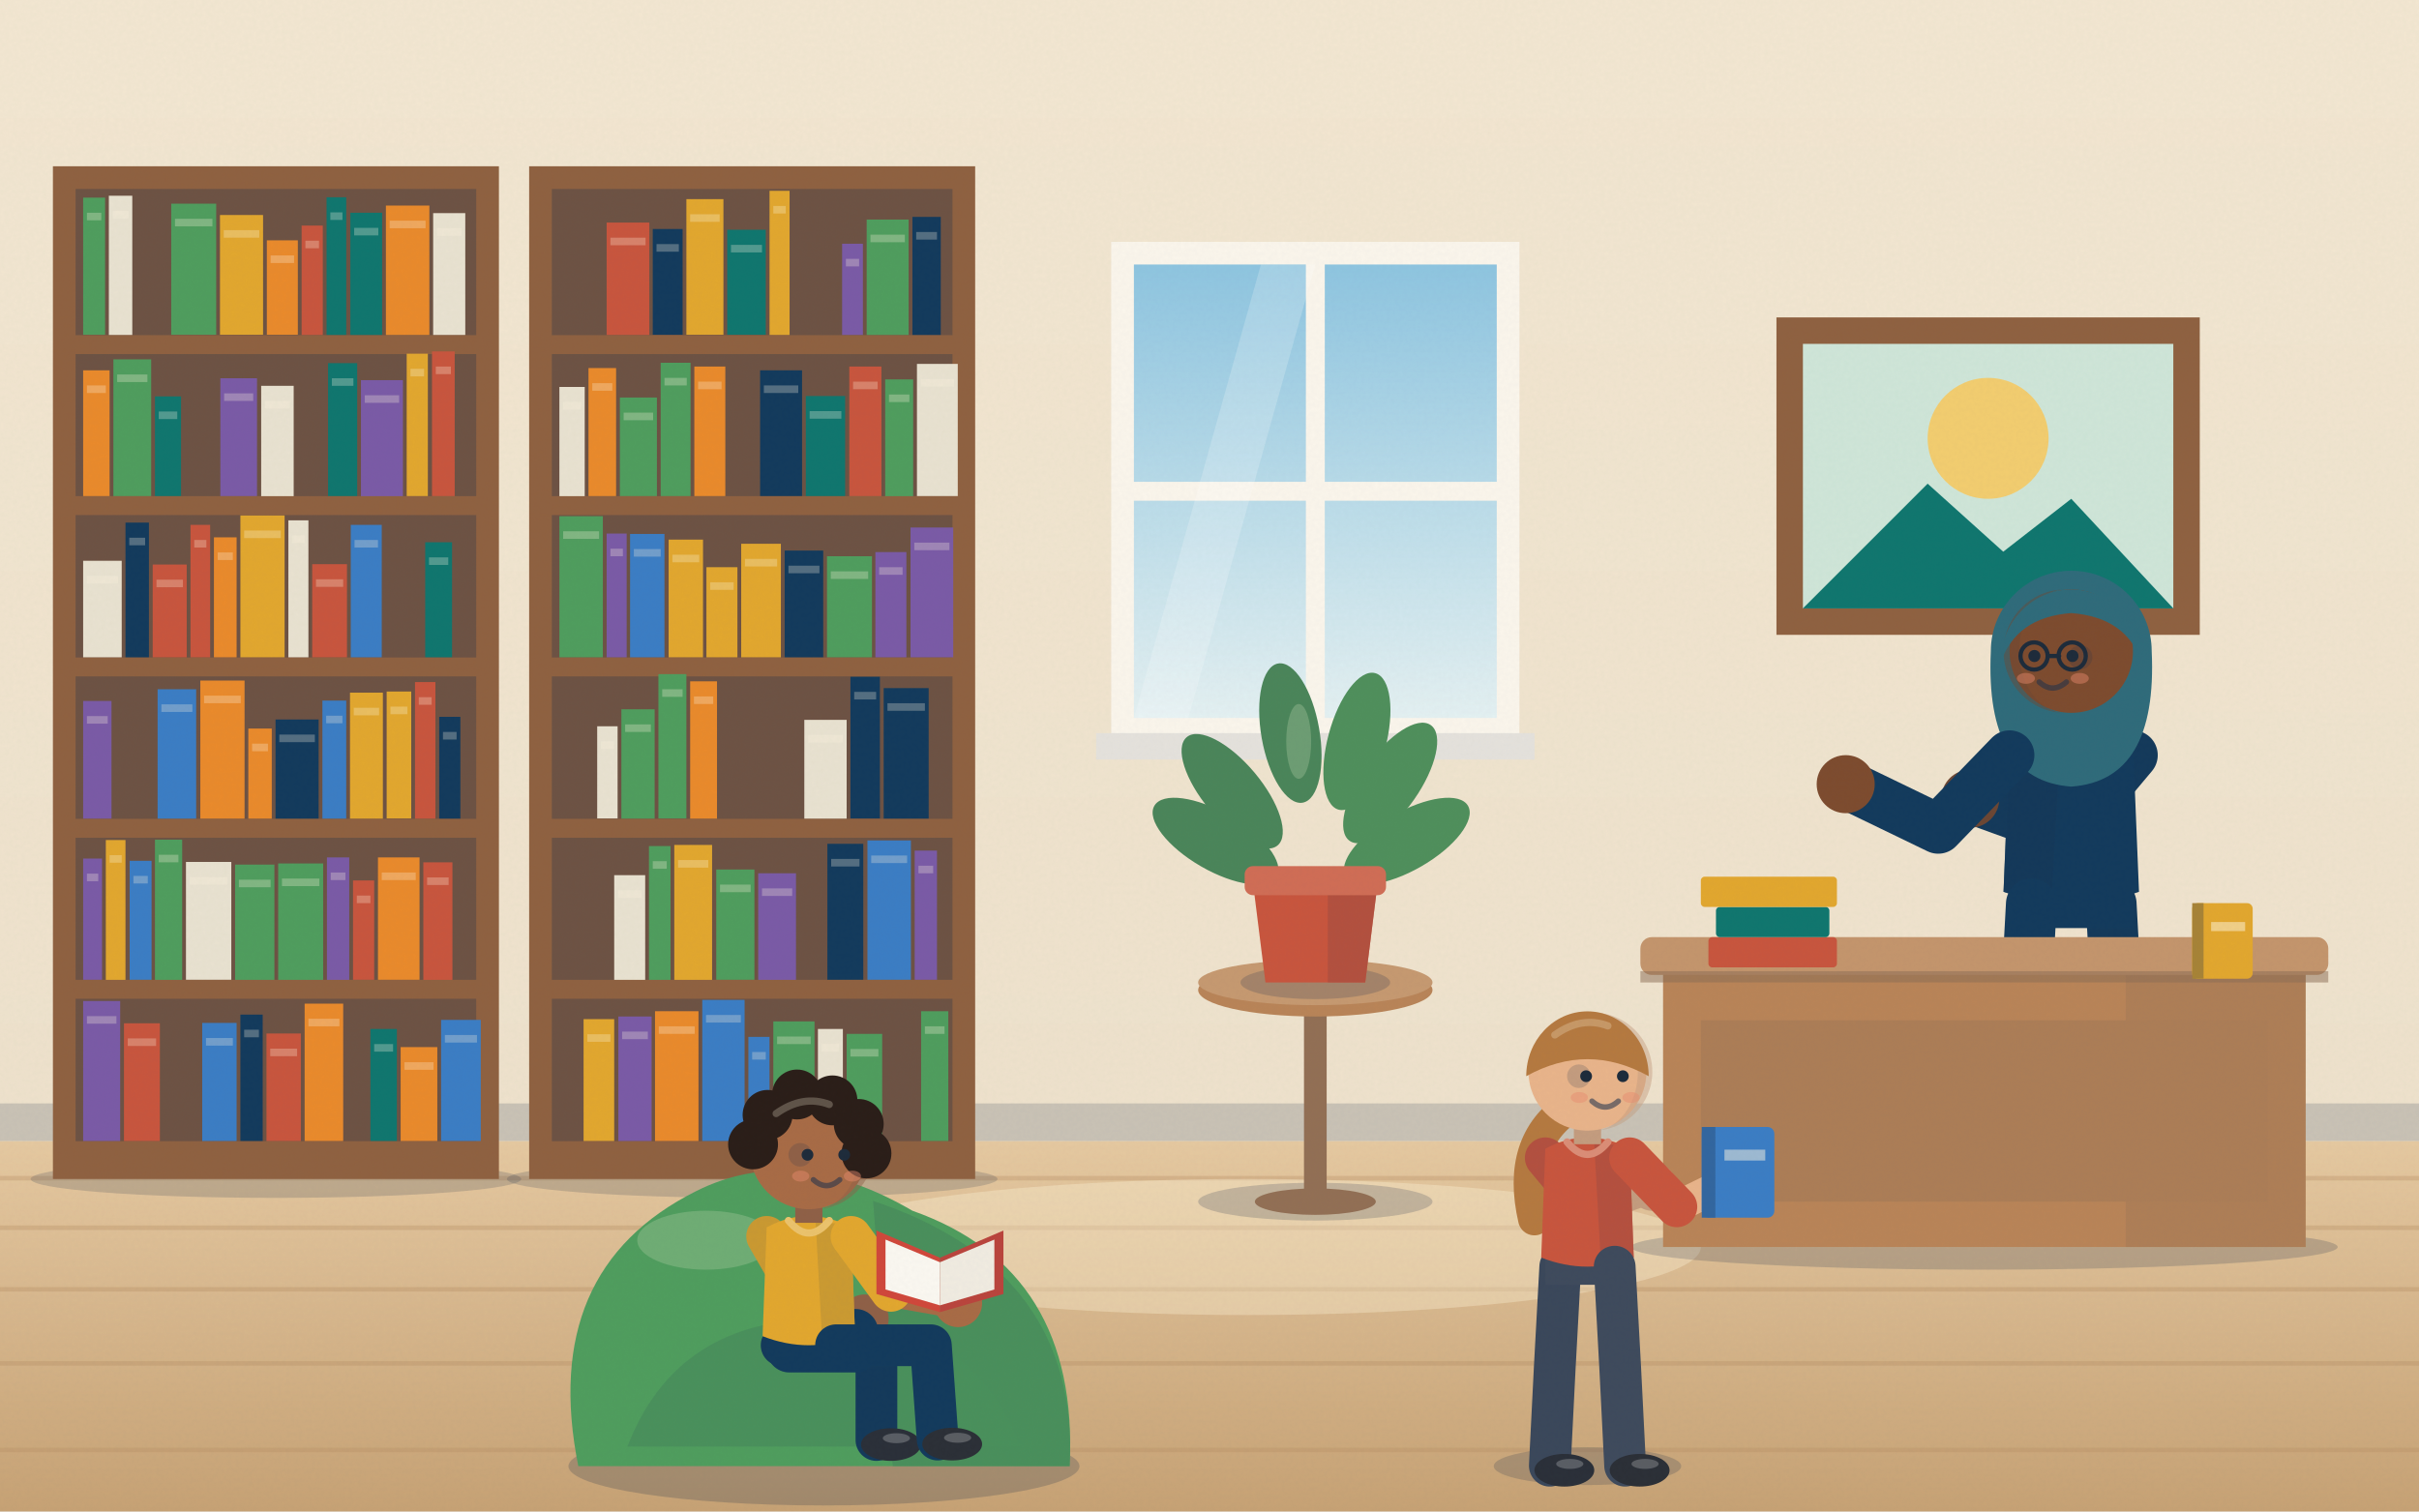
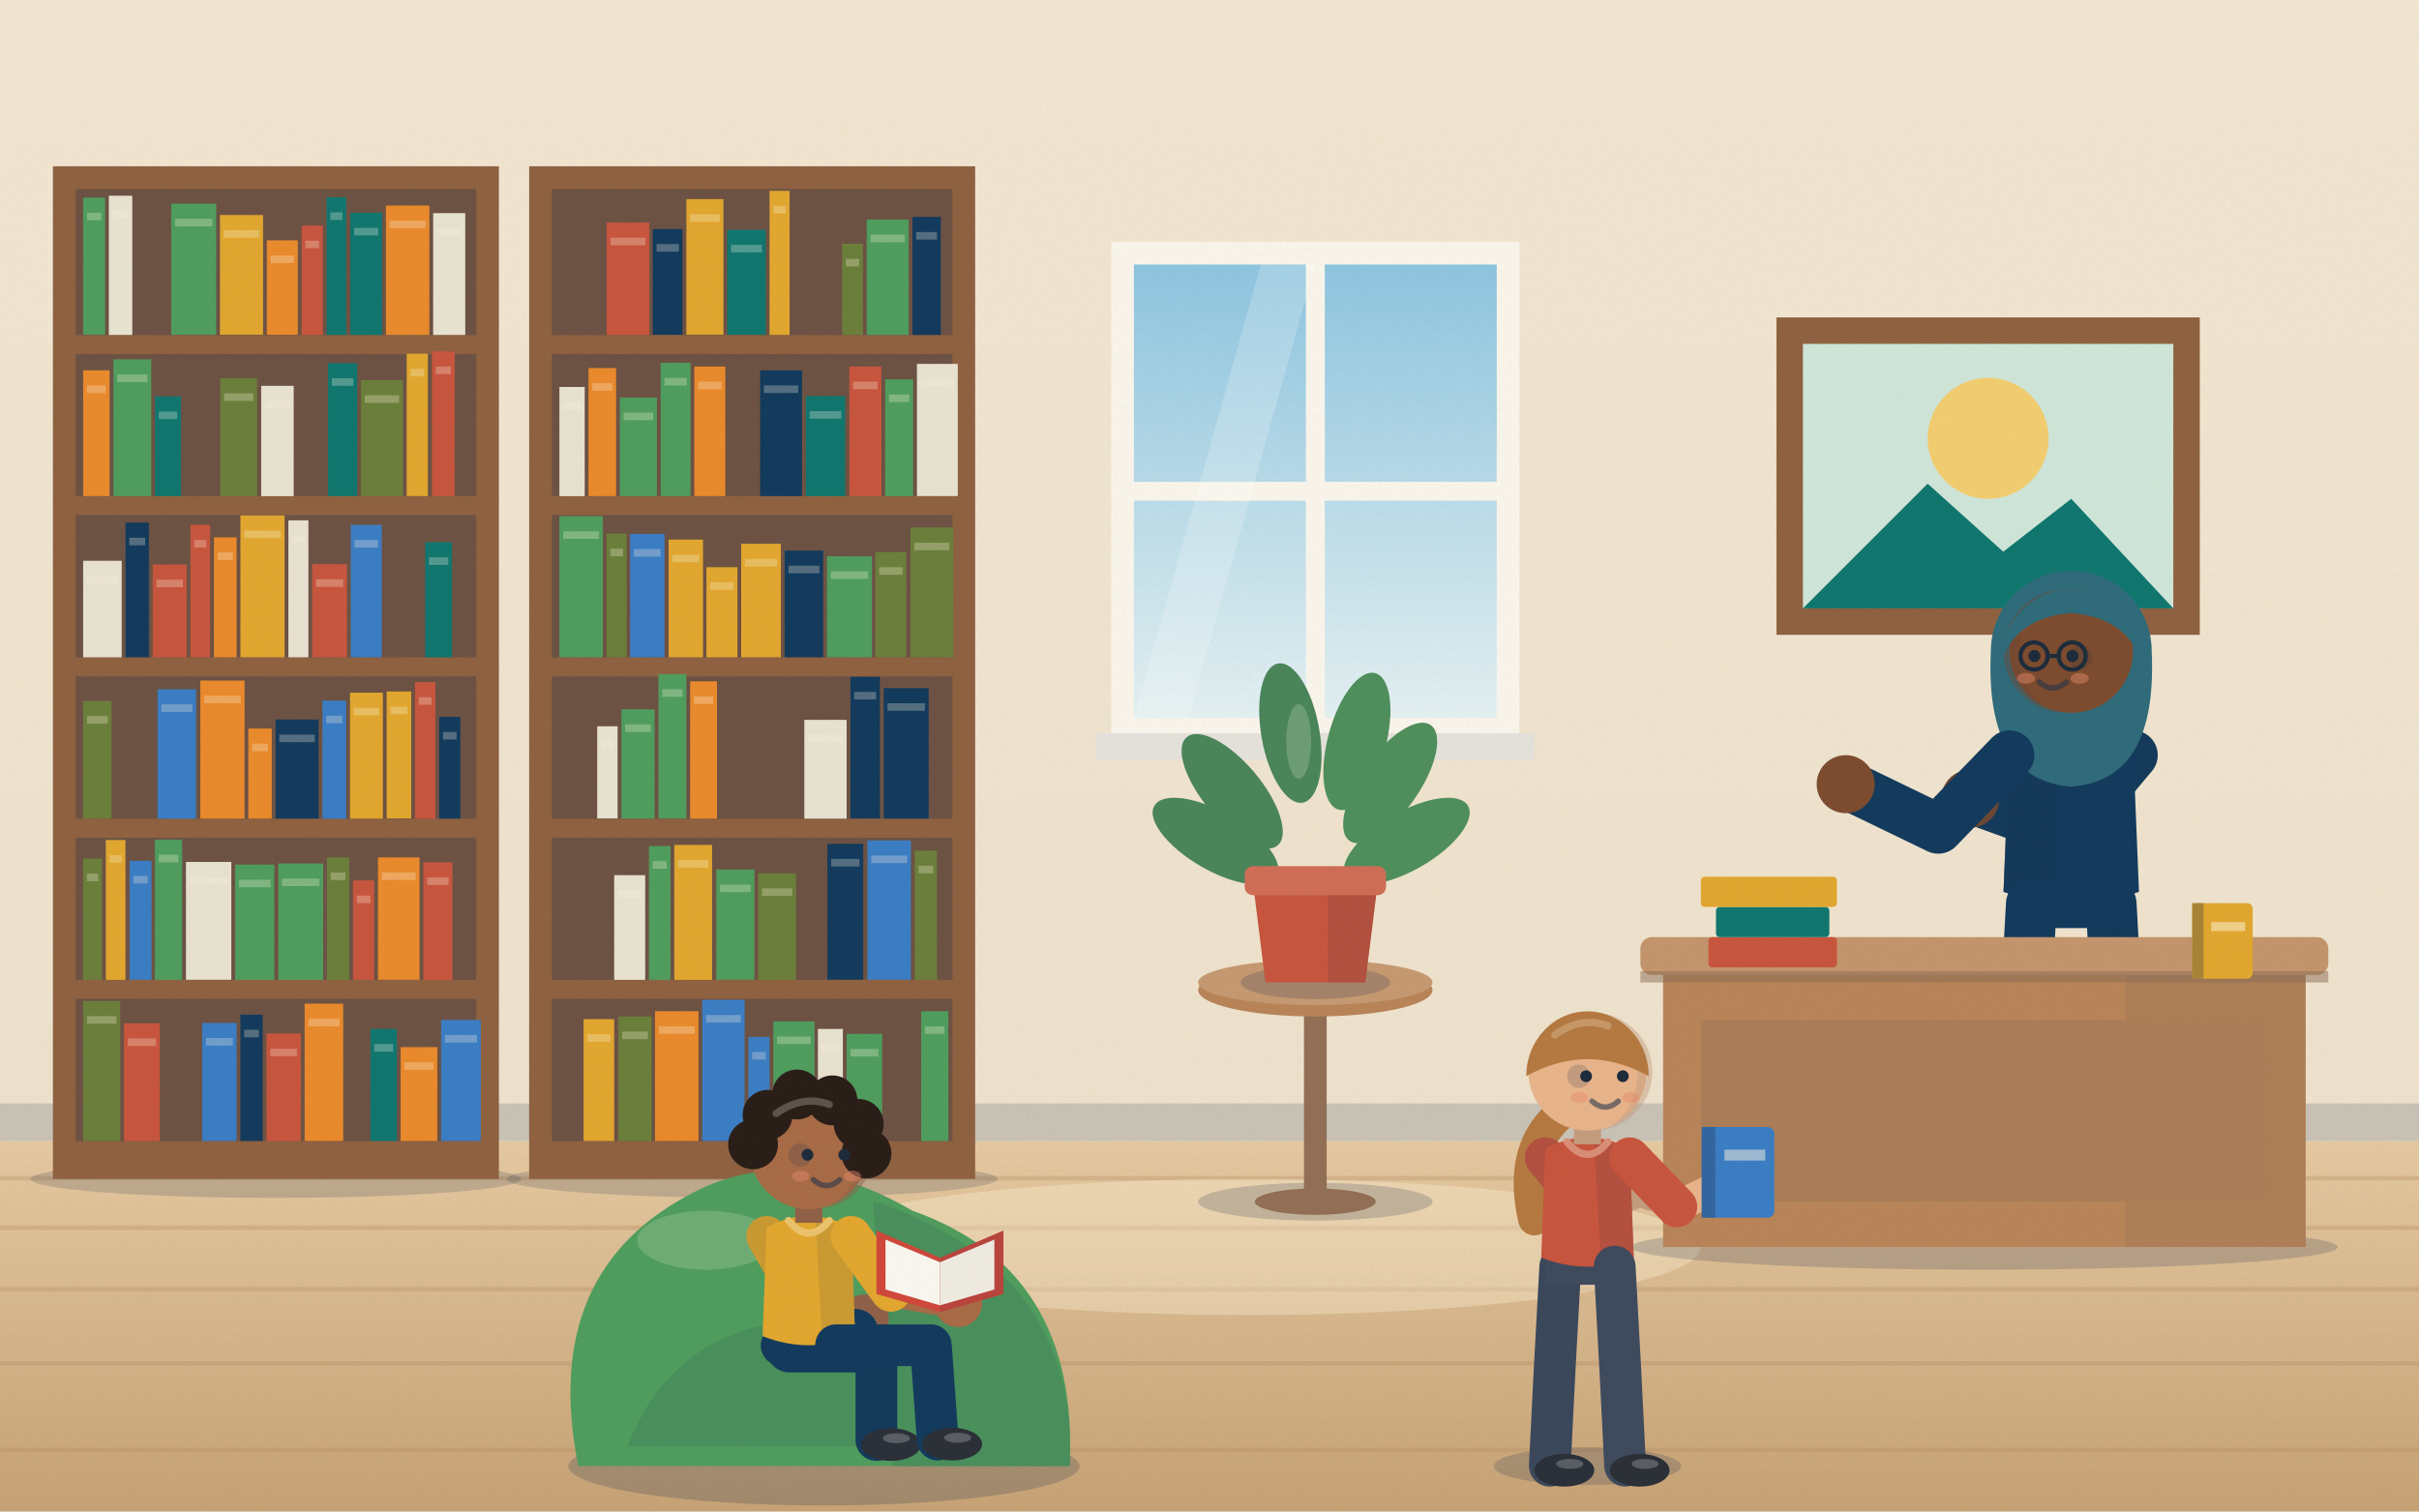
<svg xmlns="http://www.w3.org/2000/svg" viewBox="0 0 640 400" width="640" height="400" role="img">
  <defs>
    <filter id="grain" x="0" y="0" width="100%" height="100%">
      <feTurbulence type="fractalNoise" baseFrequency=".9" numOctaves="2" seed="7" stitchTiles="stitch" />
      <feColorMatrix values="0 0 0 0 .1  0 0 0 0 .12  0 0 0 0 .16  0 0 0 .55 0" />
      <feComposite in2="SourceGraphic" operator="in" />
    </filter>
    <linearGradient id="lg1" x1="0" y1="0" x2="0" y2="1">
      <stop offset="0" stop-color="#f3e7d1" />
      <stop offset="1" stop-color="#efe2cc" />
    </linearGradient>
    <linearGradient id="lg2" x1="0" y1="0" x2="0" y2="1">
      <stop offset="0" stop-color="#e6c9a0" />
      <stop offset="0.4" stop-color="#d9b98f" />
      <stop offset="1" stop-color="#c7a274" />
    </linearGradient>
    <linearGradient id="lg3" x1="0" y1="0" x2="0" y2="1">
      <stop offset="0" stop-color="#8ec5e0" />
      <stop offset="1" stop-color="#e4f1f2" />
    </linearGradient>
  </defs>
  <g stroke-linejoin="round" stroke-linecap="round">
    <rect x="0" y="0" width="640" height="302" fill="url(#lg1)" />
    <rect x="0" y="292" width="640" height="10" fill="#c9c2b5" />
    <rect x="0" y="302" width="640" height="98" fill="url(#lg2)" />
    <path d="M0 311.8H640M0 324.9H640M0 341.2H640M0 360.8H640M0 383.7H640" fill="none" stroke="#b88f63" stroke-width="1.2" stroke-linecap="round" stroke-linejoin="round" opacity=".35" />
    <ellipse cx="73" cy="312" rx="64.9" ry="5" fill="#1c2f4a" opacity="0.18" />
    <rect x="14" y="44" width="118" height="268" fill="#8f6140" />
    <rect x="20" y="50" width="106" height="256" fill="#6d5243" />
    <rect x="22" y="52.3" width="5.8" height="36.3" fill="#4f9d5d" />
    <rect x="23" y="56.3" width="3.8" height="2" fill="#95c191" opacity=".7" />
    <rect x="28.8" y="51.8" width="6.2" height="36.9" fill="#e9e2d0" />
    <rect x="29.8" y="55.8" width="4.2" height="2" fill="#f2ead6" opacity=".7" />
    <rect x="45.3" y="53.9" width="11.9" height="34.7" fill="#4f9d5d" />
    <rect x="46.3" y="57.9" width="9.9" height="2" fill="#95c191" opacity=".7" />
    <rect x="58.2" y="56.9" width="11.4" height="31.7" fill="#e2a72e" />
    <rect x="59.2" y="60.9" width="9.4" height="2" fill="#eec775" opacity=".7" />
    <rect x="70.6" y="63.6" width="8.2" height="25.0" fill="#ea8a2b" />
    <rect x="71.6" y="67.6" width="6.2" height="2" fill="#f2b573" opacity=".7" />
    <rect x="79.8" y="59.7" width="5.6" height="29.0" fill="#c8553d" />
    <rect x="80.8" y="63.7" width="3.6" height="2" fill="#de957e" opacity=".7" />
    <rect x="86.4" y="52.2" width="5.2" height="36.5" fill="#0f766e" />
    <rect x="87.4" y="56.2" width="3.2" height="2" fill="#6fa99c" opacity=".7" />
    <rect x="92.7" y="56.3" width="8.4" height="32.4" fill="#0f766e" />
    <rect x="93.7" y="60.3" width="6.4" height="2" fill="#6fa99c" opacity=".7" />
    <rect x="102.1" y="54.4" width="11.5" height="34.3" fill="#ea8a2b" />
    <rect x="103.1" y="58.4" width="9.5" height="2" fill="#f2b573" opacity=".7" />
    <rect x="114.6" y="56.4" width="8.5" height="32.3" fill="#e9e2d0" />
    <rect x="115.6" y="60.4" width="6.5" height="2" fill="#f2ead6" opacity=".7" />
    <rect x="18" y="88.7" width="110" height="5" fill="#8f6140" />
    <rect x="22" y="98.0" width="7.0" height="33.3" fill="#ea8a2b" />
    <rect x="23" y="102.0" width="5.0" height="2" fill="#f2b573" opacity=".7" />
    <rect x="30.0" y="95.1" width="10.0" height="36.2" fill="#4f9d5d" />
    <rect x="31.0" y="99.1" width="8.0" height="2" fill="#95c191" opacity=".7" />
    <rect x="41.0" y="104.9" width="6.9" height="26.4" fill="#0f766e" />
    <rect x="42.0" y="108.9" width="4.9" height="2" fill="#6fa99c" opacity=".7" />
-     <rect x="58.3" y="100.1" width="9.7" height="31.2" fill="#7a5aa6" />
-     <rect x="59.3" y="104.1" width="7.7" height="2" fill="#af98bd" opacity=".7" />
+     <rect x="58.3" y="100.1" width="9.7" height="31.2" fill="#6b7f3a" />
+     <rect x="59.3" y="104.1" width="7.7" height="2" fill="#a6af7c" opacity=".7" />
    <rect x="69.1" y="102.1" width="8.6" height="29.3" fill="#e9e2d0" />
    <rect x="70.1" y="106.1" width="6.6" height="2" fill="#f2ead6" opacity=".7" />
    <rect x="86.8" y="96.1" width="7.7" height="35.2" fill="#0f766e" />
    <rect x="87.8" y="100.1" width="5.7" height="2" fill="#6fa99c" opacity=".7" />
-     <rect x="95.5" y="100.6" width="11.1" height="30.8" fill="#7a5aa6" />
-     <rect x="96.5" y="104.6" width="9.1" height="2" fill="#af98bd" opacity=".7" />
+     <rect x="95.5" y="100.6" width="11.1" height="30.8" fill="#6b7f3a" />
+     <rect x="96.5" y="104.6" width="9.1" height="2" fill="#a6af7c" opacity=".7" />
    <rect x="107.6" y="93.6" width="5.6" height="37.7" fill="#e2a72e" />
    <rect x="108.6" y="97.6" width="3.6" height="2" fill="#eec775" opacity=".7" />
    <rect x="114.3" y="93.0" width="6.0" height="38.3" fill="#c8553d" />
    <rect x="115.3" y="97.0" width="4.0" height="2" fill="#de957e" opacity=".7" />
    <rect x="18" y="131.3" width="110" height="5" fill="#8f6140" />
    <rect x="22" y="148.4" width="10.2" height="25.6" fill="#e9e2d0" />
    <rect x="23" y="152.4" width="8.2" height="2" fill="#f2ead6" opacity=".7" />
    <rect x="33.2" y="138.3" width="6.2" height="35.7" fill="#123a5c" />
    <rect x="34.2" y="142.3" width="4.2" height="2" fill="#718591" opacity=".7" />
    <rect x="40.4" y="149.4" width="9.0" height="24.6" fill="#c8553d" />
    <rect x="41.4" y="153.4" width="7.0" height="2" fill="#de957e" opacity=".7" />
    <rect x="50.4" y="138.9" width="5.2" height="35.1" fill="#c8553d" />
    <rect x="51.4" y="142.9" width="3.2" height="2" fill="#de957e" opacity=".7" />
    <rect x="56.6" y="142.2" width="6.0" height="31.8" fill="#ea8a2b" />
    <rect x="57.6" y="146.2" width="4.0" height="2" fill="#f2b573" opacity=".7" />
    <rect x="63.6" y="136.4" width="11.7" height="37.6" fill="#e2a72e" />
    <rect x="64.6" y="140.4" width="9.7" height="2" fill="#eec775" opacity=".7" />
    <rect x="76.3" y="137.7" width="5.3" height="36.3" fill="#e9e2d0" />
    <rect x="77.3" y="141.7" width="3.3" height="2" fill="#f2ead6" opacity=".7" />
    <rect x="82.6" y="149.3" width="9.2" height="24.7" fill="#c8553d" />
    <rect x="83.6" y="153.3" width="7.2" height="2" fill="#de957e" opacity=".7" />
    <rect x="92.8" y="138.9" width="8.2" height="35.1" fill="#3b7dc4" />
    <rect x="93.8" y="142.9" width="6.2" height="2" fill="#89adcf" opacity=".7" />
    <rect x="112.5" y="143.5" width="7.1" height="30.5" fill="#0f766e" />
    <rect x="113.5" y="147.5" width="5.1" height="2" fill="#6fa99c" opacity=".7" />
    <rect x="18" y="174" width="110" height="5" fill="#8f6140" />
-     <rect x="22" y="185.5" width="7.5" height="31.2" fill="#7a5aa6" />
-     <rect x="23" y="189.5" width="5.5" height="2" fill="#af98bd" opacity=".7" />
+     <rect x="22" y="185.5" width="7.5" height="31.2" fill="#6b7f3a" />
+     <rect x="23" y="189.5" width="5.5" height="2" fill="#a6af7c" opacity=".7" />
    <rect x="41.7" y="182.4" width="10.2" height="34.3" fill="#3b7dc4" />
    <rect x="42.7" y="186.4" width="8.2" height="2" fill="#89adcf" opacity=".7" />
    <rect x="53.0" y="180.1" width="11.7" height="36.6" fill="#ea8a2b" />
    <rect x="54.0" y="184.1" width="9.7" height="2" fill="#f2b573" opacity=".7" />
    <rect x="65.7" y="192.8" width="6.2" height="23.9" fill="#ea8a2b" />
    <rect x="66.7" y="196.8" width="4.2" height="2" fill="#f2b573" opacity=".7" />
    <rect x="72.9" y="190.4" width="11.4" height="26.3" fill="#123a5c" />
    <rect x="73.9" y="194.4" width="9.4" height="2" fill="#718591" opacity=".7" />
    <rect x="85.3" y="185.4" width="6.3" height="31.3" fill="#3b7dc4" />
    <rect x="86.3" y="189.4" width="4.3" height="2" fill="#89adcf" opacity=".7" />
    <rect x="92.6" y="183.3" width="8.7" height="33.4" fill="#e2a72e" />
    <rect x="93.6" y="187.3" width="6.7" height="2" fill="#eec775" opacity=".7" />
    <rect x="102.3" y="183.0" width="6.5" height="33.6" fill="#e2a72e" />
    <rect x="103.3" y="187.0" width="4.5" height="2" fill="#eec775" opacity=".7" />
    <rect x="109.8" y="180.5" width="5.4" height="36.2" fill="#c8553d" />
    <rect x="110.8" y="184.5" width="3.4" height="2" fill="#de957e" opacity=".7" />
    <rect x="116.2" y="189.7" width="5.6" height="27.0" fill="#123a5c" />
    <rect x="117.2" y="193.7" width="3.6" height="2" fill="#718591" opacity=".7" />
    <rect x="18" y="216.7" width="110" height="5" fill="#8f6140" />
-     <rect x="22" y="227.2" width="5.0" height="32.1" fill="#7a5aa6" />
-     <rect x="23" y="231.2" width="3.0" height="2" fill="#af98bd" opacity=".7" />
+     <rect x="22" y="227.2" width="5.0" height="32.1" fill="#6b7f3a" />
+     <rect x="23" y="231.2" width="3.0" height="2" fill="#a6af7c" opacity=".7" />
    <rect x="28.0" y="222.3" width="5.2" height="37.1" fill="#e2a72e" />
    <rect x="29.0" y="226.3" width="3.2" height="2" fill="#eec775" opacity=".7" />
    <rect x="34.3" y="227.8" width="5.8" height="31.5" fill="#3b7dc4" />
    <rect x="35.3" y="231.8" width="3.8" height="2" fill="#89adcf" opacity=".7" />
    <rect x="41.0" y="222.2" width="7.2" height="37.2" fill="#4f9d5d" />
    <rect x="42.0" y="226.2" width="5.2" height="2" fill="#95c191" opacity=".7" />
    <rect x="49.2" y="228.1" width="12.0" height="31.2" fill="#e9e2d0" />
    <rect x="50.2" y="232.1" width="10.0" height="2" fill="#f2ead6" opacity=".7" />
    <rect x="62.2" y="228.8" width="10.4" height="30.6" fill="#4f9d5d" />
    <rect x="63.2" y="232.8" width="8.4" height="2" fill="#95c191" opacity=".7" />
    <rect x="73.6" y="228.5" width="11.9" height="30.9" fill="#4f9d5d" />
    <rect x="74.6" y="232.5" width="9.9" height="2" fill="#95c191" opacity=".7" />
-     <rect x="86.5" y="226.9" width="5.9" height="32.5" fill="#7a5aa6" />
-     <rect x="87.5" y="230.9" width="3.9" height="2" fill="#af98bd" opacity=".7" />
+     <rect x="86.5" y="226.9" width="5.9" height="32.5" fill="#6b7f3a" />
+     <rect x="87.5" y="230.9" width="3.9" height="2" fill="#a6af7c" opacity=".7" />
    <rect x="93.4" y="233.0" width="5.6" height="26.3" fill="#c8553d" />
    <rect x="94.4" y="237.0" width="3.6" height="2" fill="#de957e" opacity=".7" />
    <rect x="100.0" y="226.9" width="11.0" height="32.4" fill="#ea8a2b" />
    <rect x="101.0" y="230.9" width="9.0" height="2" fill="#f2b573" opacity=".7" />
    <rect x="112.0" y="228.2" width="7.7" height="31.2" fill="#c8553d" />
    <rect x="113.0" y="232.2" width="5.7" height="2" fill="#de957e" opacity=".7" />
    <rect x="18" y="259.3" width="110" height="5" fill="#8f6140" />
-     <rect x="22" y="264.9" width="9.8" height="37.1" fill="#7a5aa6" />
-     <rect x="23" y="268.9" width="7.8" height="2" fill="#af98bd" opacity=".7" />
+     <rect x="22" y="264.9" width="9.8" height="37.1" fill="#6b7f3a" />
+     <rect x="23" y="268.9" width="7.8" height="2" fill="#a6af7c" opacity=".7" />
    <rect x="32.8" y="270.8" width="9.5" height="31.2" fill="#c8553d" />
    <rect x="33.8" y="274.8" width="7.5" height="2" fill="#de957e" opacity=".7" />
    <rect x="53.5" y="270.7" width="9.1" height="31.3" fill="#3b7dc4" />
    <rect x="54.5" y="274.7" width="7.1" height="2" fill="#89adcf" opacity=".7" />
    <rect x="63.6" y="268.5" width="5.9" height="33.5" fill="#123a5c" />
    <rect x="64.6" y="272.5" width="3.9" height="2" fill="#718591" opacity=".7" />
    <rect x="70.5" y="273.5" width="9.1" height="28.5" fill="#c8553d" />
    <rect x="71.5" y="277.5" width="7.1" height="2" fill="#de957e" opacity=".7" />
    <rect x="80.6" y="265.6" width="10.2" height="36.4" fill="#ea8a2b" />
    <rect x="81.6" y="269.6" width="8.2" height="2" fill="#f2b573" opacity=".7" />
    <rect x="98.0" y="272.3" width="7.0" height="29.7" fill="#0f766e" />
    <rect x="99.0" y="276.3" width="5.0" height="2" fill="#6fa99c" opacity=".7" />
    <rect x="106.0" y="277.1" width="9.7" height="24.9" fill="#ea8a2b" />
    <rect x="107.0" y="281.1" width="7.7" height="2" fill="#f2b573" opacity=".7" />
    <rect x="116.7" y="269.9" width="10.5" height="32.1" fill="#3b7dc4" />
    <rect x="117.7" y="273.9" width="8.5" height="2" fill="#89adcf" opacity=".7" />
    <rect x="18" y="302" width="110" height="5" fill="#8f6140" />
    <ellipse cx="199" cy="312" rx="64.9" ry="5" fill="#1c2f4a" opacity="0.18" />
    <rect x="140" y="44" width="118" height="268" fill="#8f6140" />
    <rect x="146" y="50" width="106" height="256" fill="#6d5243" />
    <rect x="160.5" y="58.9" width="11.3" height="29.8" fill="#c8553d" />
    <rect x="161.5" y="62.9" width="9.3" height="2" fill="#de957e" opacity=".7" />
    <rect x="172.7" y="60.6" width="7.9" height="28.0" fill="#123a5c" />
    <rect x="173.7" y="64.6" width="5.9" height="2" fill="#718591" opacity=".7" />
    <rect x="181.6" y="52.7" width="9.8" height="35.9" fill="#e2a72e" />
    <rect x="182.6" y="56.7" width="7.8" height="2" fill="#eec775" opacity=".7" />
    <rect x="192.4" y="60.8" width="10.2" height="27.8" fill="#0f766e" />
    <rect x="193.4" y="64.8" width="8.2" height="2" fill="#6fa99c" opacity=".7" />
    <rect x="203.6" y="50.5" width="5.3" height="38.2" fill="#e2a72e" />
    <rect x="204.6" y="54.5" width="3.3" height="2" fill="#eec775" opacity=".7" />
-     <rect x="222.8" y="64.5" width="5.5" height="24.2" fill="#7a5aa6" />
-     <rect x="223.8" y="68.5" width="3.5" height="2" fill="#af98bd" opacity=".7" />
+     <rect x="222.8" y="64.5" width="5.5" height="24.2" fill="#6b7f3a" />
+     <rect x="223.8" y="68.5" width="3.5" height="2" fill="#a6af7c" opacity=".7" />
    <rect x="229.3" y="58.1" width="11.1" height="30.6" fill="#4f9d5d" />
    <rect x="230.3" y="62.1" width="9.1" height="2" fill="#95c191" opacity=".7" />
    <rect x="241.4" y="57.4" width="7.5" height="31.3" fill="#123a5c" />
    <rect x="242.4" y="61.4" width="5.5" height="2" fill="#718591" opacity=".7" />
    <rect x="144" y="88.7" width="110" height="5" fill="#8f6140" />
    <rect x="148" y="102.4" width="6.7" height="29.0" fill="#e9e2d0" />
    <rect x="149" y="106.4" width="4.7" height="2" fill="#f2ead6" opacity=".7" />
    <rect x="155.7" y="97.4" width="7.3" height="33.9" fill="#ea8a2b" />
    <rect x="156.7" y="101.4" width="5.3" height="2" fill="#f2b573" opacity=".7" />
    <rect x="164.0" y="105.2" width="9.8" height="26.1" fill="#4f9d5d" />
    <rect x="165.0" y="109.2" width="7.8" height="2" fill="#95c191" opacity=".7" />
    <rect x="174.8" y="96.0" width="7.9" height="35.3" fill="#4f9d5d" />
    <rect x="175.8" y="100.0" width="5.9" height="2" fill="#95c191" opacity=".7" />
    <rect x="183.7" y="97.0" width="8.2" height="34.3" fill="#ea8a2b" />
    <rect x="184.7" y="101.0" width="6.2" height="2" fill="#f2b573" opacity=".7" />
    <rect x="201.1" y="98.0" width="11.1" height="33.3" fill="#123a5c" />
    <rect x="202.1" y="102.0" width="9.1" height="2" fill="#718591" opacity=".7" />
    <rect x="213.2" y="104.8" width="10.4" height="26.5" fill="#0f766e" />
    <rect x="214.2" y="108.8" width="8.4" height="2" fill="#6fa99c" opacity=".7" />
    <rect x="224.7" y="97.0" width="8.5" height="34.3" fill="#c8553d" />
    <rect x="225.7" y="101.0" width="6.5" height="2" fill="#de957e" opacity=".7" />
    <rect x="234.2" y="100.4" width="7.4" height="31.0" fill="#4f9d5d" />
    <rect x="235.2" y="104.4" width="5.4" height="2" fill="#95c191" opacity=".7" />
    <rect x="242.6" y="96.3" width="10.8" height="35.0" fill="#e9e2d0" />
    <rect x="243.6" y="100.3" width="8.8" height="2" fill="#f2ead6" opacity=".7" />
    <rect x="144" y="131.3" width="110" height="5" fill="#8f6140" />
    <rect x="148" y="136.6" width="11.5" height="37.4" fill="#4f9d5d" />
    <rect x="149" y="140.6" width="9.5" height="2" fill="#95c191" opacity=".7" />
-     <rect x="160.5" y="141.2" width="5.3" height="32.8" fill="#7a5aa6" />
-     <rect x="161.5" y="145.2" width="3.3" height="2" fill="#af98bd" opacity=".7" />
+     <rect x="160.5" y="141.2" width="5.3" height="32.8" fill="#6b7f3a" />
+     <rect x="161.5" y="145.2" width="3.3" height="2" fill="#a6af7c" opacity=".7" />
    <rect x="166.7" y="141.3" width="9.1" height="32.7" fill="#3b7dc4" />
    <rect x="167.7" y="145.3" width="7.1" height="2" fill="#89adcf" opacity=".7" />
    <rect x="176.9" y="142.8" width="9.1" height="31.2" fill="#e2a72e" />
    <rect x="177.9" y="146.8" width="7.1" height="2" fill="#eec775" opacity=".7" />
    <rect x="186.9" y="150.1" width="8.2" height="23.9" fill="#e2a72e" />
    <rect x="187.9" y="154.1" width="6.2" height="2" fill="#eec775" opacity=".7" />
    <rect x="196.1" y="143.9" width="10.5" height="30.1" fill="#e2a72e" />
    <rect x="197.1" y="147.9" width="8.5" height="2" fill="#eec775" opacity=".7" />
    <rect x="207.6" y="145.7" width="10.2" height="28.3" fill="#123a5c" />
    <rect x="208.6" y="149.7" width="8.2" height="2" fill="#718591" opacity=".7" />
    <rect x="218.8" y="147.2" width="11.9" height="26.8" fill="#4f9d5d" />
    <rect x="219.8" y="151.2" width="9.9" height="2" fill="#95c191" opacity=".7" />
-     <rect x="231.6" y="146.1" width="8.2" height="27.9" fill="#7a5aa6" />
-     <rect x="232.6" y="150.1" width="6.2" height="2" fill="#af98bd" opacity=".7" />
-     <rect x="240.9" y="139.6" width="11.3" height="34.4" fill="#7a5aa6" />
-     <rect x="241.9" y="143.6" width="9.3" height="2" fill="#af98bd" opacity=".7" />
+     <rect x="231.6" y="146.1" width="8.2" height="27.9" fill="#6b7f3a" />
+     <rect x="232.6" y="150.1" width="6.2" height="2" fill="#a6af7c" opacity=".7" />
+     <rect x="240.9" y="139.6" width="11.3" height="34.4" fill="#6b7f3a" />
+     <rect x="241.9" y="143.6" width="9.3" height="2" fill="#a6af7c" opacity=".7" />
    <rect x="144" y="174" width="110" height="5" fill="#8f6140" />
    <rect x="158.0" y="192.2" width="5.4" height="24.4" fill="#e9e2d0" />
    <rect x="159.0" y="196.2" width="3.4" height="2" fill="#f2ead6" opacity=".7" />
    <rect x="164.4" y="187.7" width="8.8" height="29.0" fill="#4f9d5d" />
    <rect x="165.4" y="191.7" width="6.8" height="2" fill="#95c191" opacity=".7" />
    <rect x="174.2" y="178.4" width="7.4" height="38.2" fill="#4f9d5d" />
    <rect x="175.2" y="182.4" width="5.4" height="2" fill="#95c191" opacity=".7" />
    <rect x="182.6" y="180.3" width="7.1" height="36.4" fill="#ea8a2b" />
    <rect x="183.6" y="184.3" width="5.1" height="2" fill="#f2b573" opacity=".7" />
    <rect x="212.8" y="190.5" width="11.2" height="26.2" fill="#e9e2d0" />
    <rect x="213.8" y="194.5" width="9.2" height="2" fill="#f2ead6" opacity=".7" />
    <rect x="225.0" y="179.1" width="7.8" height="37.5" fill="#123a5c" />
    <rect x="226.0" y="183.1" width="5.8" height="2" fill="#718591" opacity=".7" />
    <rect x="233.8" y="182.1" width="11.9" height="34.6" fill="#123a5c" />
    <rect x="234.8" y="186.1" width="9.9" height="2" fill="#718591" opacity=".7" />
    <rect x="144" y="216.7" width="110" height="5" fill="#8f6140" />
    <rect x="162.5" y="231.6" width="8.2" height="27.8" fill="#e9e2d0" />
    <rect x="163.5" y="235.6" width="6.2" height="2" fill="#f2ead6" opacity=".7" />
    <rect x="171.7" y="223.9" width="5.7" height="35.5" fill="#4f9d5d" />
    <rect x="172.7" y="227.9" width="3.7" height="2" fill="#95c191" opacity=".7" />
    <rect x="178.4" y="223.6" width="10.0" height="35.8" fill="#e2a72e" />
    <rect x="179.4" y="227.6" width="8.0" height="2" fill="#eec775" opacity=".7" />
    <rect x="189.5" y="230.1" width="10.1" height="29.2" fill="#4f9d5d" />
    <rect x="190.5" y="234.1" width="8.1" height="2" fill="#95c191" opacity=".7" />
-     <rect x="200.6" y="231.1" width="10.0" height="28.3" fill="#7a5aa6" />
-     <rect x="201.6" y="235.1" width="8.0" height="2" fill="#af98bd" opacity=".7" />
+     <rect x="200.6" y="231.1" width="10.0" height="28.3" fill="#6b7f3a" />
+     <rect x="201.6" y="235.1" width="8.0" height="2" fill="#a6af7c" opacity=".7" />
    <rect x="218.9" y="223.3" width="9.5" height="36.0" fill="#123a5c" />
    <rect x="219.9" y="227.3" width="7.5" height="2" fill="#718591" opacity=".7" />
    <rect x="229.5" y="222.4" width="11.5" height="36.9" fill="#3b7dc4" />
    <rect x="230.5" y="226.4" width="9.5" height="2" fill="#89adcf" opacity=".7" />
-     <rect x="242.0" y="225.1" width="5.9" height="34.2" fill="#7a5aa6" />
-     <rect x="243.0" y="229.1" width="3.9" height="2" fill="#af98bd" opacity=".7" />
+     <rect x="242.0" y="225.1" width="5.9" height="34.2" fill="#6b7f3a" />
+     <rect x="243.0" y="229.1" width="3.9" height="2" fill="#a6af7c" opacity=".7" />
    <rect x="144" y="259.3" width="110" height="5" fill="#8f6140" />
    <rect x="154.4" y="269.7" width="8.1" height="32.3" fill="#e2a72e" />
    <rect x="155.4" y="273.7" width="6.1" height="2" fill="#eec775" opacity=".7" />
-     <rect x="163.6" y="269.0" width="8.8" height="33.0" fill="#7a5aa6" />
-     <rect x="164.6" y="273.0" width="6.8" height="2" fill="#af98bd" opacity=".7" />
+     <rect x="163.6" y="269.0" width="8.8" height="33.0" fill="#6b7f3a" />
+     <rect x="164.6" y="273.0" width="6.8" height="2" fill="#a6af7c" opacity=".7" />
    <rect x="173.3" y="267.6" width="11.5" height="34.4" fill="#ea8a2b" />
    <rect x="174.3" y="271.6" width="9.5" height="2" fill="#f2b573" opacity=".7" />
    <rect x="185.8" y="264.6" width="11.2" height="37.4" fill="#3b7dc4" />
    <rect x="186.8" y="268.6" width="9.2" height="2" fill="#89adcf" opacity=".7" />
    <rect x="198.0" y="274.4" width="5.6" height="27.6" fill="#3b7dc4" />
    <rect x="199.0" y="278.4" width="3.6" height="2" fill="#89adcf" opacity=".7" />
    <rect x="204.6" y="270.3" width="10.9" height="31.7" fill="#4f9d5d" />
    <rect x="205.6" y="274.3" width="8.9" height="2" fill="#95c191" opacity=".7" />
    <rect x="216.4" y="272.3" width="6.6" height="29.7" fill="#e9e2d0" />
    <rect x="217.4" y="276.3" width="4.6" height="2" fill="#f2ead6" opacity=".7" />
    <rect x="224.0" y="273.6" width="9.4" height="28.4" fill="#4f9d5d" />
    <rect x="225.0" y="277.6" width="7.4" height="2" fill="#95c191" opacity=".7" />
    <rect x="243.7" y="267.6" width="7.2" height="34.4" fill="#4f9d5d" />
    <rect x="244.7" y="271.6" width="5.2" height="2" fill="#95c191" opacity=".7" />
    <rect x="144" y="302" width="110" height="5" fill="#8f6140" />
    <rect x="294" y="64" width="108" height="132" fill="#fbf6ec" />
    <rect x="300" y="70" width="96" height="120" fill="url(#lg3)" />
    <path d="M348 70L348 190" stroke="#fbf6ec" stroke-width="5" stroke-linecap="round" fill="none" />
    <path d="M300 130L396 130" stroke="#fbf6ec" stroke-width="5" stroke-linecap="round" fill="none" />
    <path d="M300 190 L333.6 70 L348 70 L314.4 190Z" fill="#ffffff" opacity=".2" />
    <rect x="290" y="194" width="116" height="7" fill="#e5e2dc" />
    <ellipse cx="330" cy="330" rx="120" ry="18" fill="#fff4d6" opacity="0.35" />
    <g>
      <ellipse cx="348" cy="318" rx="31" ry="5" fill="#1c2f4a" opacity="0.2" />
      <rect x="345" y="262" width="6" height="56" fill="#926f54" />
      <ellipse cx="348" cy="318" rx="16" ry="3.5" fill="#926f54" />
      <ellipse cx="348" cy="262" rx="31" ry="7" fill="#b98457" />
      <ellipse cx="348" cy="260" rx="31" ry="6" fill="#c69970" />
    </g>
    <g transform="translate(348 260) scale(1.1)">
      <ellipse cx="0" cy="0" rx="18" ry="4" fill="#1c2f4a" opacity="0.2" />
      <ellipse cx="-20" cy="-46" rx="7" ry="17" fill="#4a8559" transform="rotate(-40 -20 -46)" />
      <ellipse cx="18" cy="-48" rx="7" ry="17" fill="#4f8f5b" transform="rotate(35 18 -48)" />
      <ellipse cx="-6" cy="-60" rx="7" ry="17" fill="#4a8559" transform="rotate(-10 -6 -60)" />
      <ellipse cx="10" cy="-58" rx="7" ry="17" fill="#4f8f5b" transform="rotate(15 10 -58)" />
      <ellipse cx="-24" cy="-34" rx="7" ry="17" fill="#4a8559" transform="rotate(-60 -24 -34)" />
      <ellipse cx="22" cy="-34" rx="7" ry="17" fill="#4f8f5b" transform="rotate(60 22 -34)" />
      <ellipse cx="-4" cy="-58" rx="3" ry="9" fill="#84ae83" opacity=".6" />
      <path d="M-15 -24 L15 -24 L12 0 L-12 0Z" fill="#c8553d" />
      <path d="M3 -24 L15 -24 L12 0 L3 0Z" fill="#a94e3f" opacity=".7" />
      <rect x="-17" y="-28" width="34" height="7" fill="#d06d55" rx="2" />
    </g>
    <rect x="470" y="84" width="112" height="84" fill="#8f6140" />
    <rect x="477" y="91" width="98" height="70" fill="#cfe6d8" />
    <circle cx="526" cy="116" r="16" fill="#f3cd6f" />
    <path d="M477 161 L510 128 L530 146 L548 132 L575 161Z" fill="#0f766e" />
    <ellipse cx="548" cy="316" rx="32" ry="6.4" fill="#1c2f4a" opacity="0.2" />
    <g transform="translate(548 316) scale(1.6) scale(-1 1) translate(0 0)">
      <path d="M-6.6 -48L-7.9 -24.0L-9.1 -0.1" fill="none" stroke="#13395a" stroke-width="8.4" stroke-linecap="round" stroke-linejoin="round" />
      <ellipse cx="-5.9" cy="0.9" rx="6.6" ry="3.6" fill="#2a2f38" />
      <ellipse cx="-4.7" cy="-0.5" rx="3" ry="1.1" fill="#ffffff" opacity=".22" />
      <path d="M-10.2 -72.6L0.7 -59.6L16.7 -65.4" fill="none" stroke="#13395a" stroke-width="8.2" stroke-linecap="round" stroke-linejoin="round" />
      <circle cx="16.7" cy="-65.4" r="4.8" fill="#6c4633" />
      <rect x="-10.2" y="-54" width="20.5" height="10" fill="#123a5c" />
      <path d="M-10.2 -74.6 Q0 -79.6 10.2 -74.6 L11.2 -50 Q0 -46 -11.2 -50Z" fill="#123a5c" />
      <path d="M1.7 -75.6 Q10.2 -75.6 10.2 -74.6 L11.2 -50 Q5.0 -48 3.3 -48Z" fill="#143859" opacity=".7" />
      <path d="M-5.0 -76.1 Q0 -70.6 5.0 -76.1" fill="none" stroke="#657c8a" stroke-width="1.6" />
      <rect x="-3" y="-82.6" width="6" height="6" fill="#6c4633" />
      <path d="M-13.3 -89.8 Q-14.3 -68.4 0 -67.4 Q14.3 -68.4 13.3 -89.8 A13.3 13.3 0 0 0 -13.3 -89.8Z" fill="#2f6b7a" />
      <circle cx="0" cy="-89.8" r="10.2" fill="#7d4b2e" />
      <path d="M1.0 -100 A10.2 10.2 0 0 1 1.0 -79.6 A7.6 10.2 0 0 0 1.0 -100Z" fill="#6c4633" opacity=".45" />
      <circle cx="-1.5" cy="-88.8" r="2.0" fill="#6c4633" />
      <path d="M-11.7 -87.8 A11.7 12.2 0 0 1 11.7 -87.8 Q9.2 -95.4 0 -96.1 Q-9.2 -95.4 -11.7 -87.8Z" fill="#2f6b7a" />
      <circle cx="-0.2" cy="-89.0" r="1.0" fill="#1d2b3a" />
      <circle cx="6.1" cy="-89.0" r="1.0" fill="#1d2b3a" />
      <ellipse cx="-1.4" cy="-85.3" rx="1.5" ry="0.9" fill="#e98a6c" opacity=".45" />
      <ellipse cx="7.5" cy="-85.3" rx="1.5" ry="0.9" fill="#e98a6c" opacity=".45" />
      <path d="M0.8 -84.7 Q3.1 -82.7 5.3 -84.7" fill="none" stroke="#483c3d" stroke-width="0.9" stroke-linecap="round" stroke-linejoin="round" />
      <path d="M-2.4 -89.0a2.2 2.2 0 1 0 4.5 0a2.2 2.2 0 1 0 -4.5 0M3.9 -89.0a2.2 2.2 0 1 0 4.5 0a2.2 2.2 0 1 0 -4.5 0M2.0 -89.0h1.8" fill="none" stroke="#1d2b3a" stroke-width="0.7" stroke-linecap="round" stroke-linejoin="round" />
      <path d="M6.6 -48L7.9 -24.0L9.1 -0.1" fill="none" stroke="#123a5c" stroke-width="8.4" stroke-linecap="round" stroke-linejoin="round" />
      <ellipse cx="12.3" cy="0.9" rx="6.6" ry="3.6" fill="#2b2f36" />
      <ellipse cx="13.5" cy="-0.5" rx="3" ry="1.1" fill="#ffffff" opacity=".22" />
      <path d="M10.2 -72.6L22.0 -60.4L37.3 -67.8" fill="none" stroke="#123a5c" stroke-width="8.2" stroke-linecap="round" stroke-linejoin="round" />
      <circle cx="37.3" cy="-67.8" r="4.8" fill="#7d4b2e" />
    </g>
    <g>
      <ellipse cx="525" cy="330" rx="93.5" ry="6" fill="#1c2f4a" opacity="0.2" />
      <rect x="440" y="256" width="170" height="74" fill="#b98457" />
      <rect x="562.4" y="256" width="47.6" height="74" fill="#a67a55" opacity=".6" />
      <rect x="450" y="270" width="150" height="48" fill="#ac7d56" />
      <rect x="434" y="248" width="182" height="10" fill="#c4956c" rx="3" />
      <rect x="434" y="257" width="182" height="3" fill="#8a6b53" opacity=".5" />
    </g>
    <g transform="translate(588 250)">
      <g>
        <rect x="-8" y="-11" width="16" height="20" fill="#e2a72e" rx="1.5" />
        <rect x="-8" y="-11" width="3" height="20" fill="#a78336" />
        <rect x="-3" y="-6" width="9" height="2.4" fill="#f1cf87" />
      </g>
    </g>
    <rect x="452" y="248" width="34" height="8" fill="#c8553d" rx="1" />
    <rect x="454" y="240" width="30" height="8" fill="#0f766e" rx="1" />
    <rect x="450" y="232" width="36" height="8" fill="#e2a72e" rx="1" />
    <ellipse cx="420" cy="388" rx="24.8" ry="5.0" fill="#1c2f4a" opacity="0.2" />
    <g transform="translate(420 388) scale(1.2) translate(0 0)">
      <path d="M-3.9 -79.2 q-11.7 7.8 -7.8 24.7" fill="none" stroke="#b5793f" stroke-width="7.2" />
      <path d="M-6 -44L-7.2 -22.0L-8.3 -0.1" fill="none" stroke="#3a475a" stroke-width="9.2" stroke-linecap="round" stroke-linejoin="round" />
      <ellipse cx="-5.1" cy="0.9" rx="6.6" ry="3.6" fill="#2a2f38" />
      <ellipse cx="-3.9" cy="-0.5" rx="3" ry="1.1" fill="#ffffff" opacity=".22" />
      <path d="M-9.3 -68L0.3 -56.5L14.4 -61.6" fill="none" stroke="#c49c7e" stroke-width="6.9" stroke-linecap="round" stroke-linejoin="round" />
      <path d="M-9.3 -68L0.3 -56.5" fill="none" stroke="#b3503f" stroke-width="9" stroke-linecap="round" stroke-linejoin="round" />
      <circle cx="14.4" cy="-61.6" r="5.3" fill="#c49c7e" />
      <rect x="-9.3" y="-50" width="18.6" height="10" fill="#3e4a5c" />
      <path d="M-9.3 -70 Q0 -75 9.3 -70 L10.2 -46 Q0 -42 -10.2 -46Z" fill="#c8553d" />
      <path d="M1.5 -71 Q9.3 -71 9.3 -70 L10.2 -46 Q4.5 -44 3 -44Z" fill="#ac4f3f" opacity=".7" />
      <path d="M-4.5 -71.5 Q0 -66 4.5 -71.5" fill="none" stroke="#db8d76" stroke-width="1.6" />
      <rect x="-3" y="-77" width="6" height="6" fill="#c49c7e" />
      <circle cx="0" cy="-87" r="13" fill="#e9b48a" />
      <path d="M1.3 -100 A13 13 0 0 1 1.3 -74 A9.8 13 0 0 0 1.3 -100Z" fill="#c49c7e" opacity=".45" />
      <circle cx="-1.9" cy="-86" r="2.6" fill="#c49c7e" />
      <path d="M-13.5 -86 A13.5 14.3 0 0 1 13.5 -86 Q0 -93.5 -13.5 -86Z" fill="#b5793f" />
      <path d="M-7.2 -95.1 Q-1.3 -99.3 4.5 -97.1" fill="none" stroke="#d6b187" stroke-width="1.6" opacity=".55" />
      <circle cx="-0.3" cy="-86.0" r="1.3" fill="#1d2b3a" />
      <circle cx="7.8" cy="-86.0" r="1.3" fill="#1d2b3a" />
      <ellipse cx="-1.8" cy="-81.3" rx="1.9" ry="1.2" fill="#e98a6c" opacity=".45" />
      <ellipse cx="9.6" cy="-81.3" rx="1.9" ry="1.2" fill="#e98a6c" opacity=".45" />
      <path d="M1.0 -80.5 Q3.9 -77.9 6.8 -80.5" fill="none" stroke="#786b67" stroke-width="1.2" stroke-linecap="round" stroke-linejoin="round" />
      <path d="M6 -44L7.2 -22.0L8.3 -0.1" fill="none" stroke="#3e4a5c" stroke-width="9.2" stroke-linecap="round" stroke-linejoin="round" />
      <ellipse cx="11.5" cy="0.9" rx="6.6" ry="3.6" fill="#2b2f36" />
      <ellipse cx="12.7" cy="-0.5" rx="3" ry="1.1" fill="#ffffff" opacity=".22" />
      <path d="M9.3 -68L19.7 -57.2L33.2 -63.8" fill="none" stroke="#e9b48a" stroke-width="6.9" stroke-linecap="round" stroke-linejoin="round" />
      <path d="M9.3 -68L19.7 -57.2" fill="none" stroke="#c8553d" stroke-width="9" stroke-linecap="round" stroke-linejoin="round" />
      <circle cx="33.2" cy="-63.8" r="5.3" fill="#e9b48a" />
      <g transform="translate(33.2 -63.8)">
        <g>
          <rect x="-8" y="-11" width="16" height="20" fill="#3b7dc4" rx="1.5" />
          <rect x="-8" y="-11" width="3" height="20" fill="#32669f" />
          <rect x="-3" y="-6" width="9" height="2.4" fill="#9dbad2" />
        </g>
      </g>
    </g>
    <g transform="translate(218 388) scale(1.3)">
      <ellipse cx="0" cy="0" rx="52" ry="8" fill="#1c2f4a" opacity="0.22" />
      <path d="M-50 0 Q-58 -40 -26 -56 Q-6 -66 18 -52 Q52 -40 50 0Z" fill="#4f9d5d" />
      <path d="M10 -54 Q52 -40 50 0 L14 0Z" fill="#46895a" opacity=".7" />
      <path d="M-40 -4 Q-30 -30 0 -30 Q30 -30 40 -4Z" fill="#49905b" />
      <ellipse cx="-24" cy="-46" rx="14" ry="6" fill="#84b884" opacity=".6" />
    </g>
    <g transform="translate(214 356) scale(1.2) translate(0 44)">
      <path d="M-6 -44L14.9 -44L14.9 -23.1" fill="none" stroke="#13395a" stroke-width="9.2" stroke-linecap="round" stroke-linejoin="round" />
      <ellipse cx="18.1" cy="-22.1" rx="6.6" ry="3.6" fill="#2a2f38" />
      <ellipse cx="19.3" cy="-23.5" rx="3" ry="1.1" fill="#ffffff" opacity=".22" />
      <path d="M-9.3 -68L-1.8 -55.0L12.3 -49.9" fill="none" stroke="#8f6046" stroke-width="6.9" stroke-linecap="round" stroke-linejoin="round" />
      <path d="M-9.3 -68L-1.8 -55.0" fill="none" stroke="#ca9931" stroke-width="9" stroke-linecap="round" stroke-linejoin="round" />
      <circle cx="12.3" cy="-49.9" r="5.3" fill="#8f6046" />
      <rect x="-9.3" y="-52" width="24.6" height="14" fill="#123a5c" rx="5" />
      <path d="M-9.3 -70 Q0 -75 9.3 -70 L10.2 -46 Q0 -42 -10.2 -46Z" fill="#e2a72e" />
      <path d="M1.5 -71 Q9.3 -71 9.3 -70 L10.2 -46 Q4.5 -44 3 -44Z" fill="#c29432" opacity=".7" />
      <path d="M-4.5 -71.5 Q0 -66 4.5 -71.5" fill="none" stroke="#ecc36c" stroke-width="1.6" />
      <rect x="-3" y="-77" width="6" height="6" fill="#8f6046" />
      <circle cx="0" cy="-87" r="13" fill="#a86b45" />
      <path d="M1.3 -100 A13 13 0 0 1 1.3 -74 A9.8 13 0 0 0 1.3 -100Z" fill="#8f6046" opacity=".45" />
      <circle cx="-1.9" cy="-86" r="2.6" fill="#8f6046" />
      <circle cx="-9.1" cy="-94.8" r="5.5" fill="#2a1d17" />
      <circle cx="-2.6" cy="-99.3" r="5.5" fill="#2a1d17" />
      <circle cx="5.2" cy="-98.0" r="5.5" fill="#2a1d17" />
      <circle cx="11.0" cy="-92.8" r="5.5" fill="#2a1d17" />
      <circle cx="-12.3" cy="-88.3" r="5.5" fill="#2a1d17" />
      <circle cx="12.7" cy="-86.3" r="5.5" fill="#2a1d17" />
      <path d="M-7.2 -95.1 Q-1.3 -99.3 4.5 -97.1" fill="none" stroke="#8a7f71" stroke-width="1.6" opacity=".55" />
      <circle cx="-0.3" cy="-86.0" r="1.3" fill="#1d2b3a" />
      <circle cx="7.8" cy="-86.0" r="1.3" fill="#1d2b3a" />
      <ellipse cx="-1.8" cy="-81.3" rx="1.9" ry="1.2" fill="#e98a6c" opacity=".45" />
      <ellipse cx="9.6" cy="-81.3" rx="1.9" ry="1.2" fill="#e98a6c" opacity=".45" />
      <path d="M1.0 -80.5 Q3.9 -77.9 6.8 -80.5" fill="none" stroke="#5b4a48" stroke-width="1.2" stroke-linecap="round" stroke-linejoin="round" />
      <path d="M6 -44L26.9 -44L28.4 -23.2" fill="none" stroke="#123a5c" stroke-width="9.2" stroke-linecap="round" stroke-linejoin="round" />
      <ellipse cx="31.6" cy="-22.2" rx="6.6" ry="3.6" fill="#2b2f36" />
      <ellipse cx="32.8" cy="-23.6" rx="3" ry="1.1" fill="#ffffff" opacity=".22" />
      <path d="M9.3 -68L18.1 -55.9L32.9 -53.3" fill="none" stroke="#a86b45" stroke-width="6.9" stroke-linecap="round" stroke-linejoin="round" />
      <path d="M9.3 -68L18.1 -55.9" fill="none" stroke="#e2a72e" stroke-width="9" stroke-linecap="round" stroke-linejoin="round" />
      <circle cx="32.9" cy="-53.3" r="5.3" fill="#a86b45" />
      <g transform="translate(32.9 -53.3)">
        <g transform="translate(-4 -8)">
          <g>
            <path d="M0 -2 L-14 -8 L-14 6 L0 10Z" fill="#d0473a" />
            <path d="M0 -2 L14 -8 L14 6 L0 10Z" fill="#ba443c" />
            <path d="M0 -1 L-12 -6 L-12 5 L0 8.5Z" fill="#fbf8f1" />
            <path d="M0 -1 L12 -6 L12 5 L0 8.5Z" fill="#f1ece1" />
          </g>
        </g>
      </g>
    </g>
  </g>
  <rect width="640" height="400" filter="url(#grain)" opacity=".07" />
</svg>
